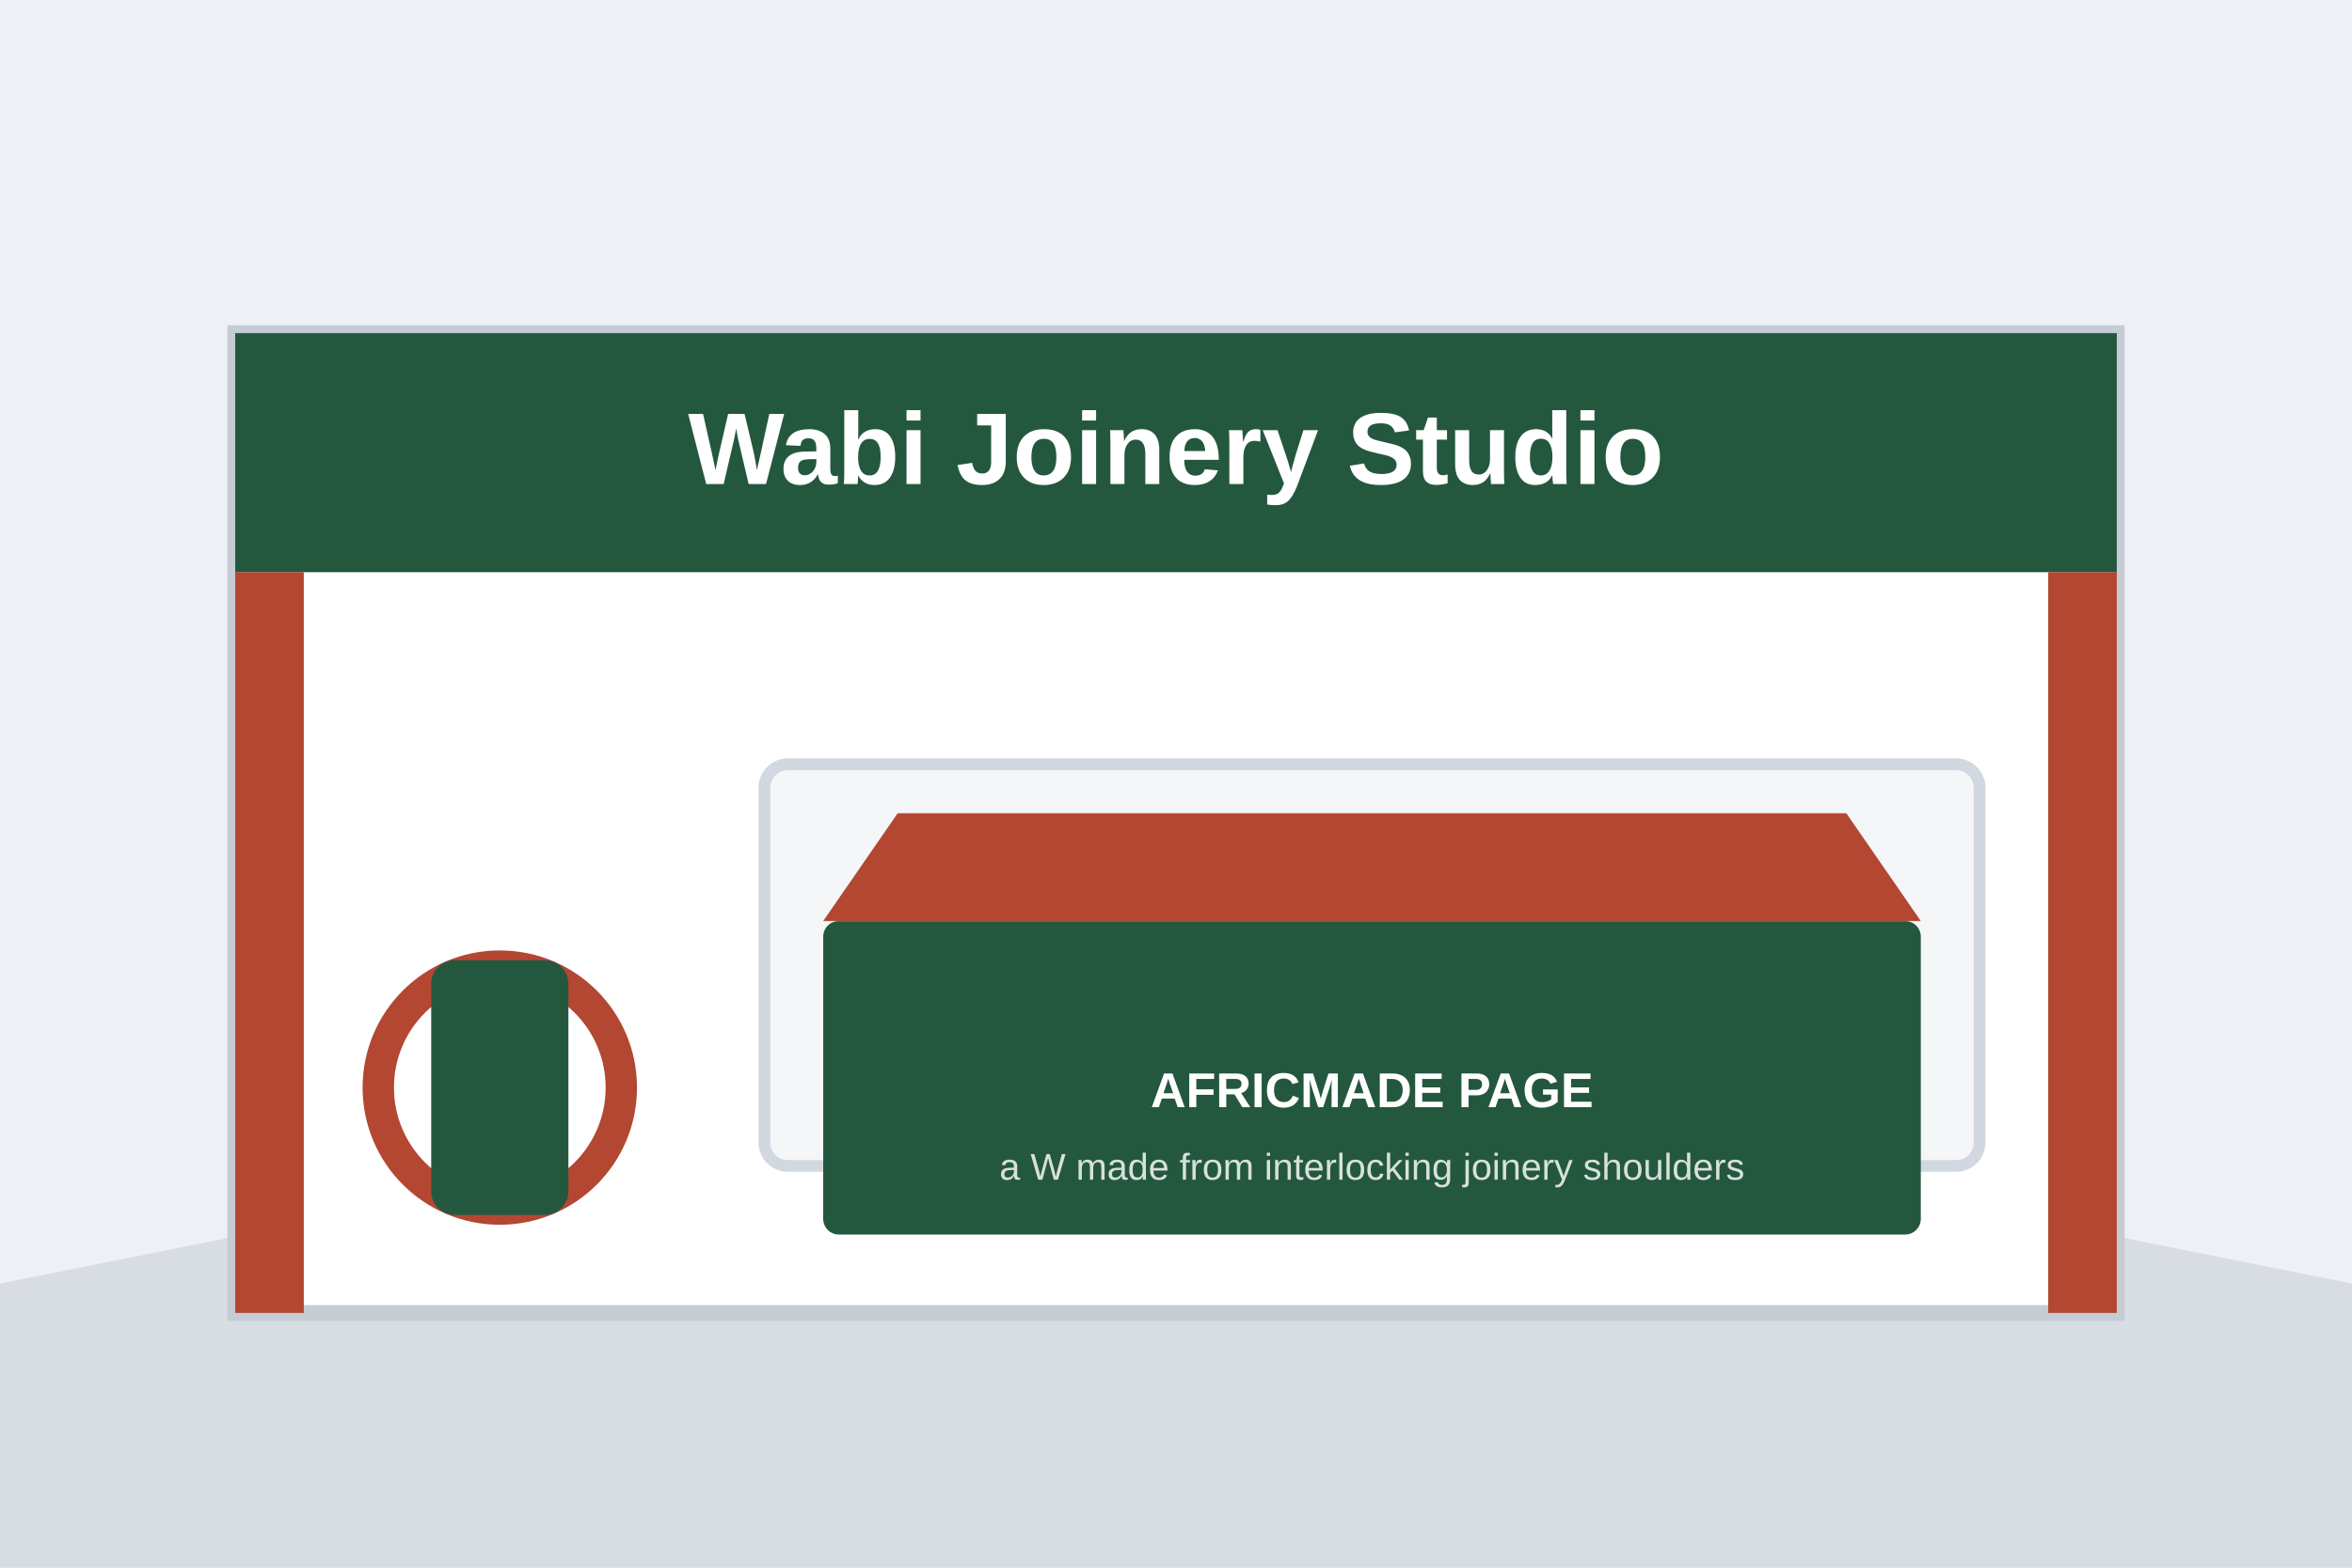
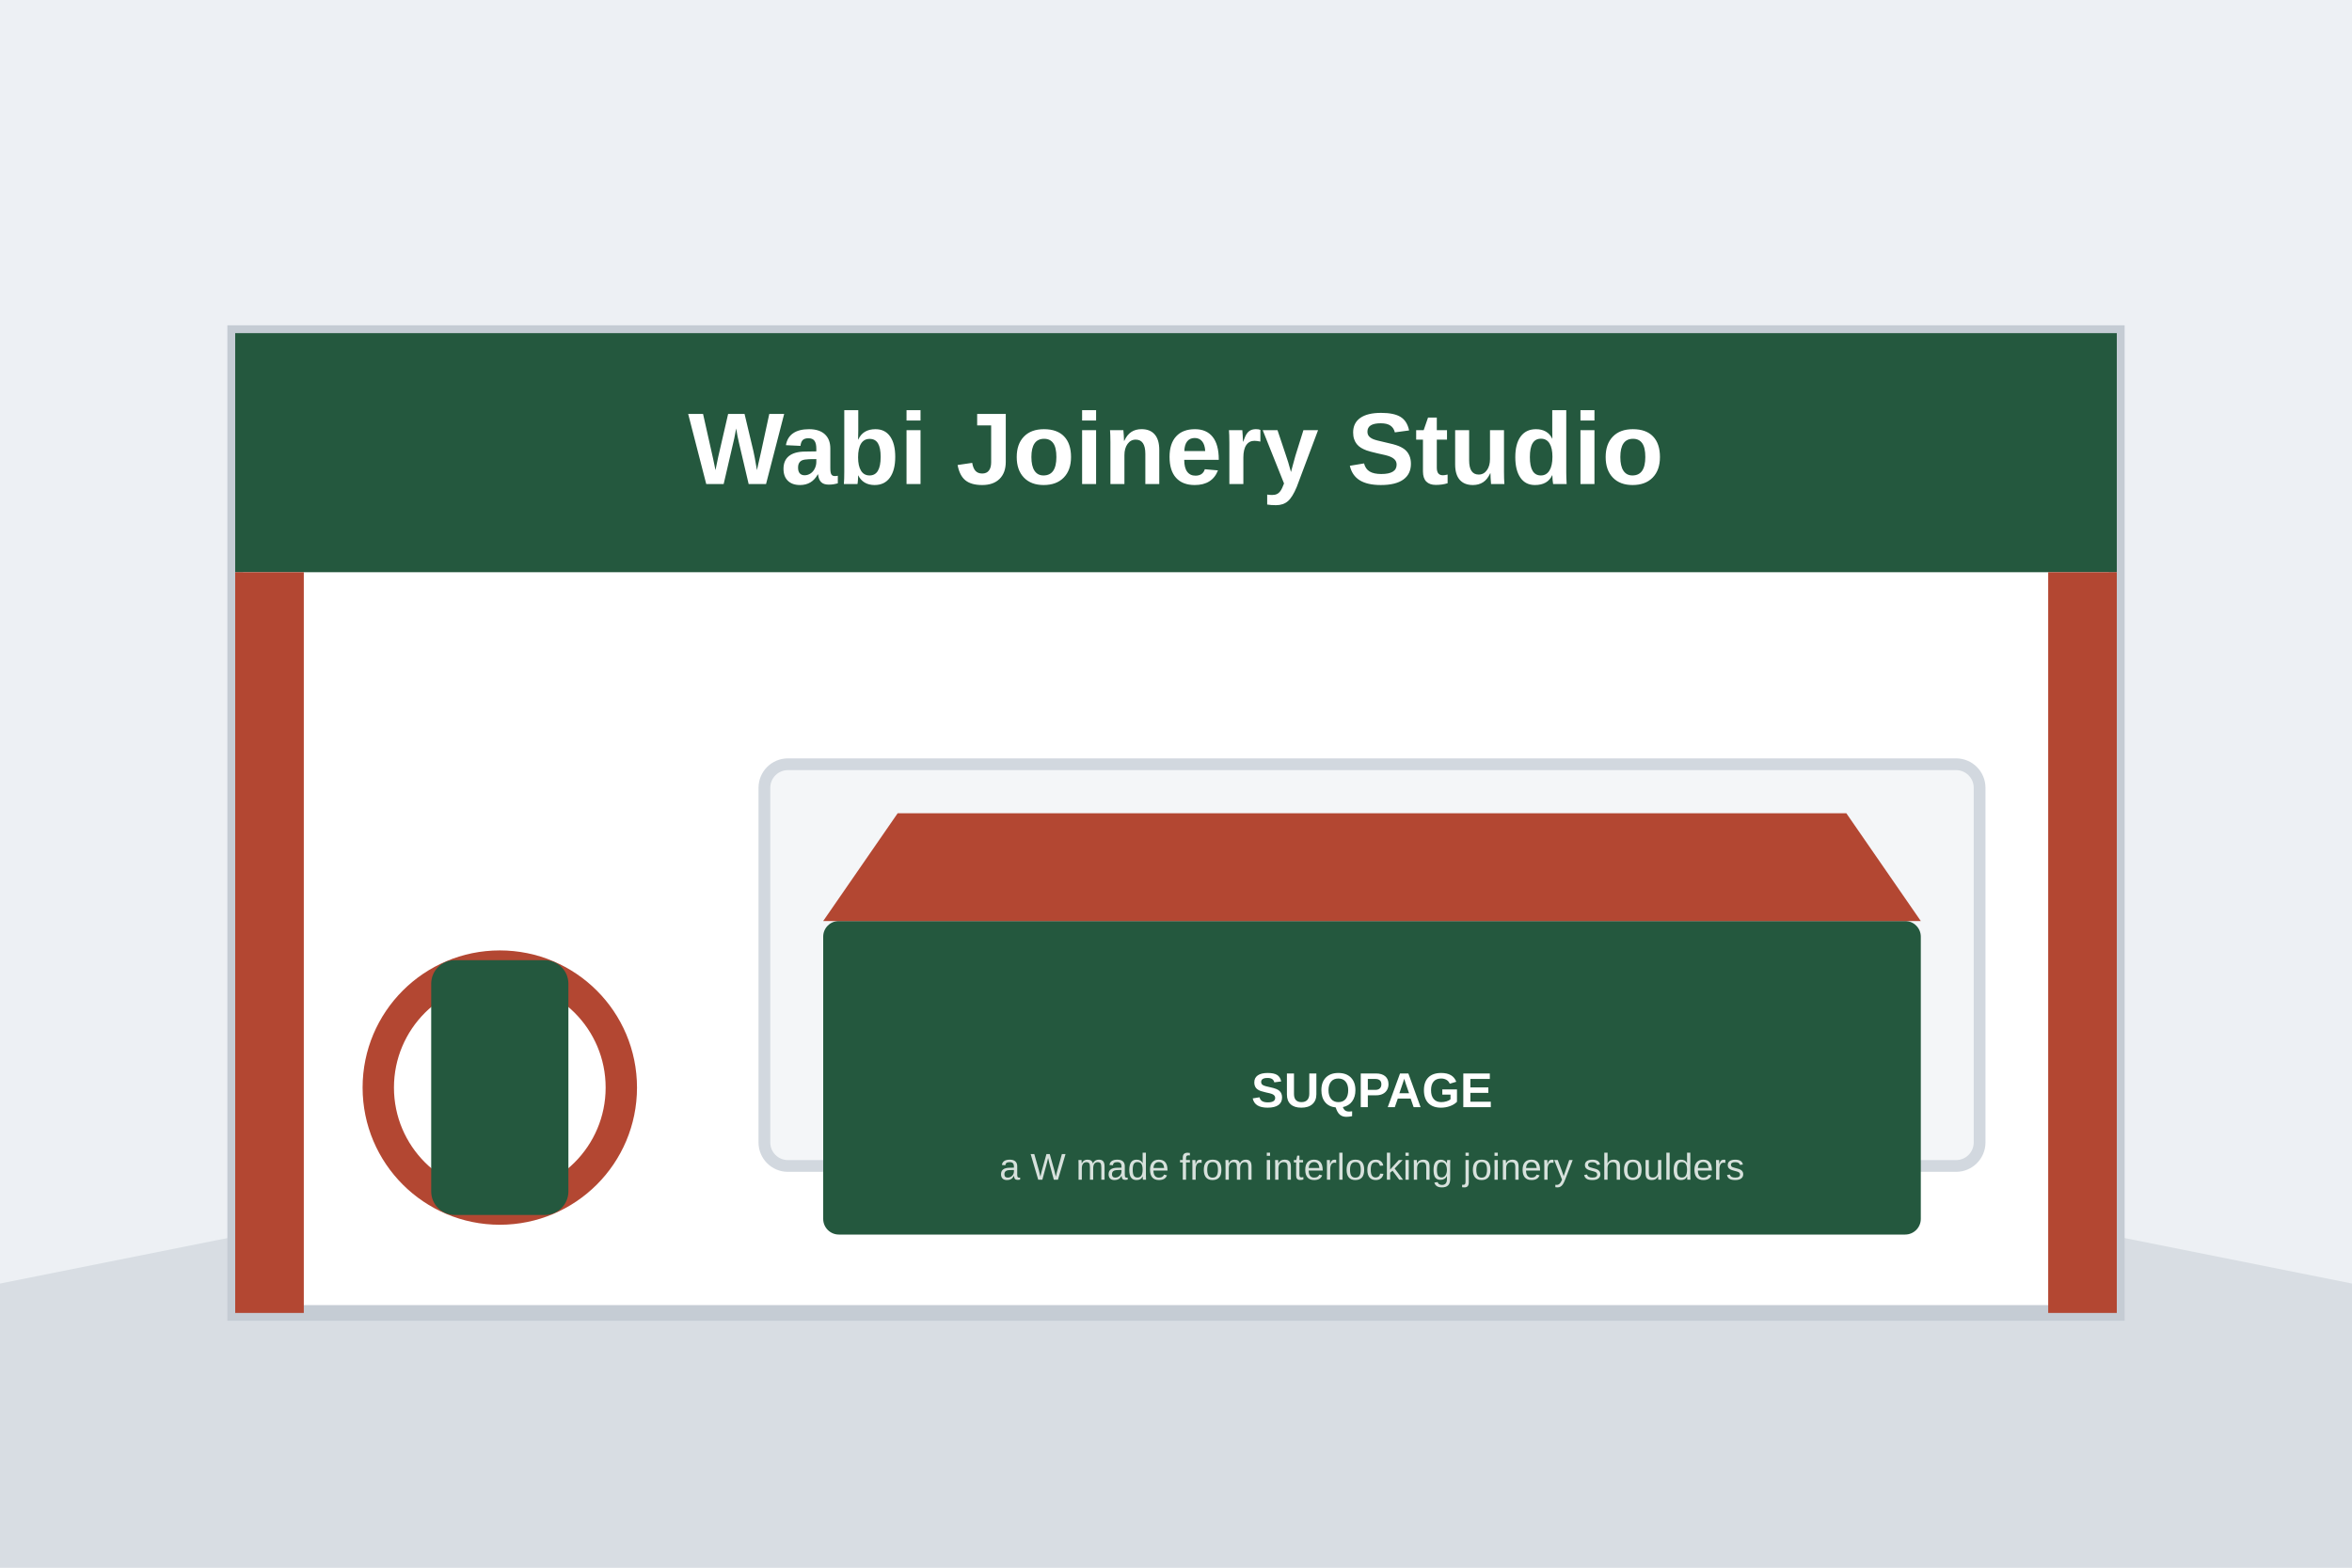
<svg xmlns="http://www.w3.org/2000/svg" viewBox="0 0 1200 800" role="img" aria-label="Illustrative booth for Wabi Joinery Studio">
  <rect width="1200" height="800" fill="#edf0f4" />
  <path d="M0 655L600 535l600 120v145H0z" fill="#d8dde3" />
  <path d="M120 170h960v500H120z" fill="#ffffff" stroke="#c5ccd4" stroke-width="8" />
  <path d="M120 170h960v122H120z" fill="#24583e" />
  <path d="M120 292h35v378h-35zM1045 292h35v378h-35z" fill="#b34732" />
  <rect x="390" y="390" width="620" height="205" rx="12" fill="#f4f6f8" stroke="#d2d8df" stroke-width="6" />
  <rect x="420" y="470" width="560" height="160" rx="8" fill="#24583e" />
  <path d="M420 470h560l-38-55H458z" fill="#b34732" />
  <circle cx="255" cy="555" r="62" fill="#ffffff" stroke="#b34732" stroke-width="16" />
  <rect x="220" y="490" width="70" height="130" rx="12" fill="#24583e" />
  <text x="600" y="247" text-anchor="middle" font-family="Arial, Helvetica, sans-serif" font-size="52" font-weight="800" fill="#ffffff">Wabi Joinery Studio</text>
-   <text x="700" y="565" text-anchor="middle" font-family="Arial, Helvetica, sans-serif" font-size="25" font-weight="700" fill="#ffffff">AFRICMADE PAGE</text>
+   <text x="700" y="565" text-anchor="middle" font-family="Arial, Helvetica, sans-serif" font-size="25" font-weight="700" fill="#ffffff">SUQPAGE</text>
  <text x="700" y="602" text-anchor="middle" font-family="Arial, Helvetica, sans-serif" font-size="19" fill="#ffffff" opacity=".82">a W made from interlocking joinery shoulders</text>
</svg>
